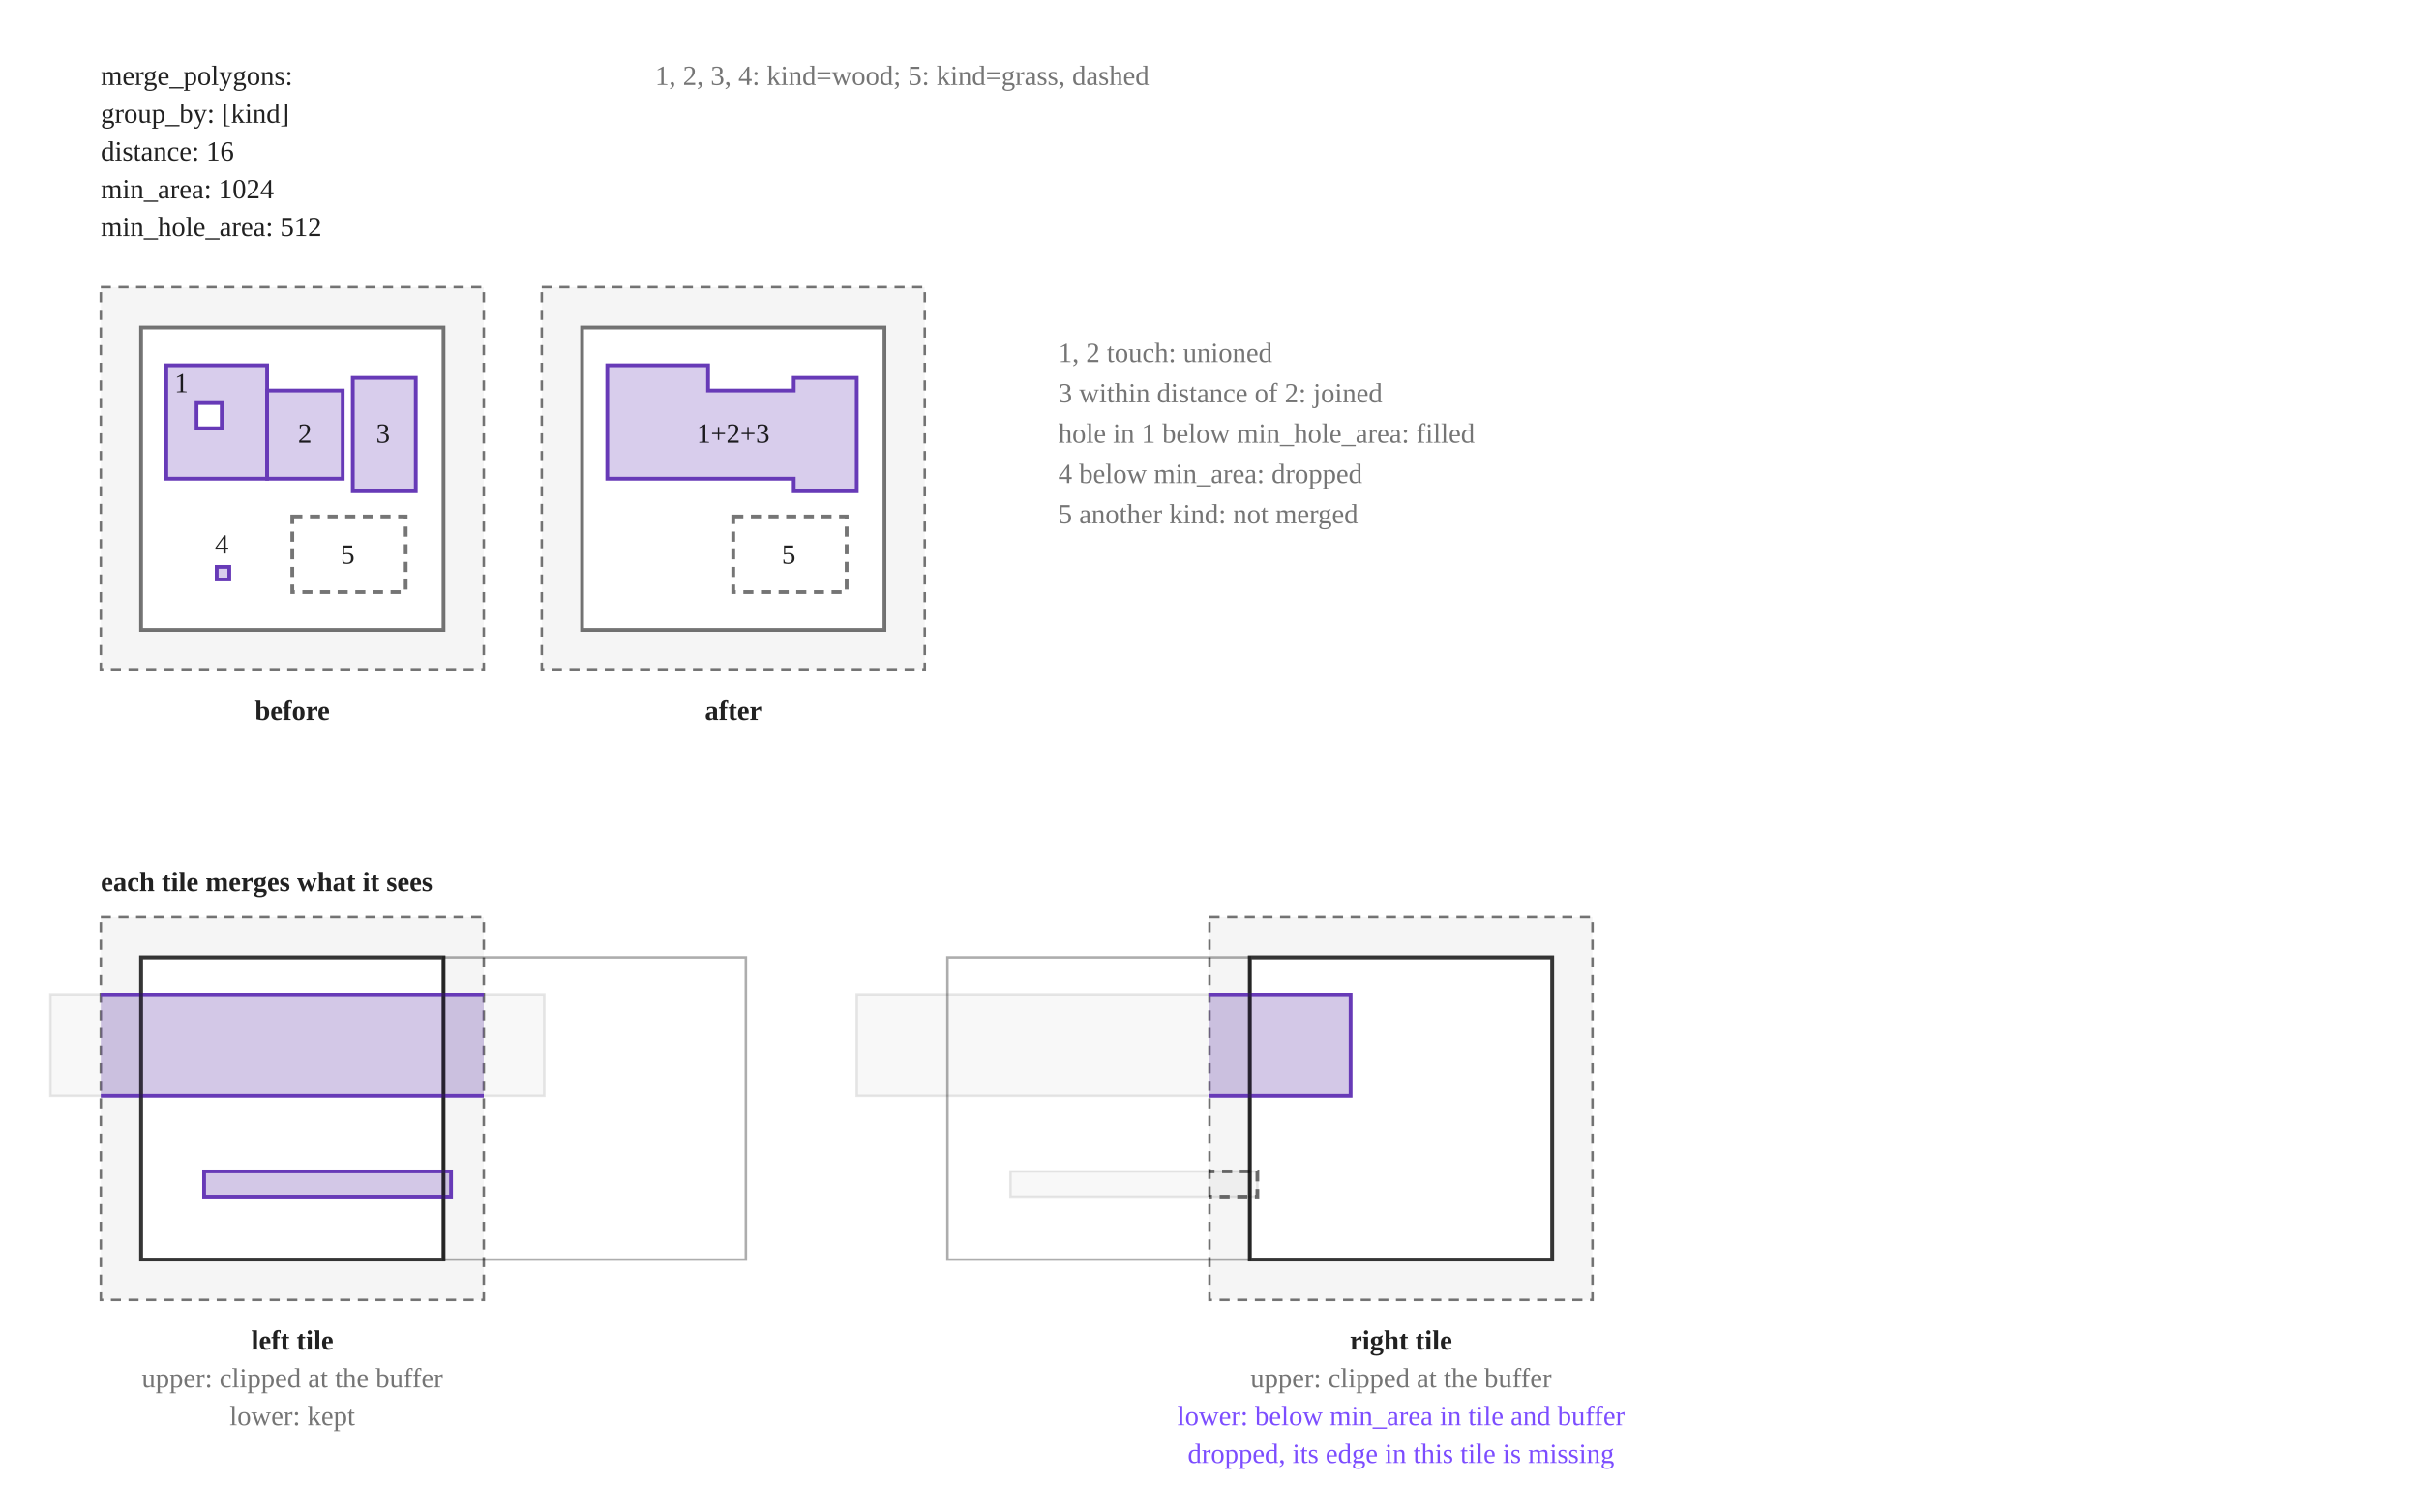
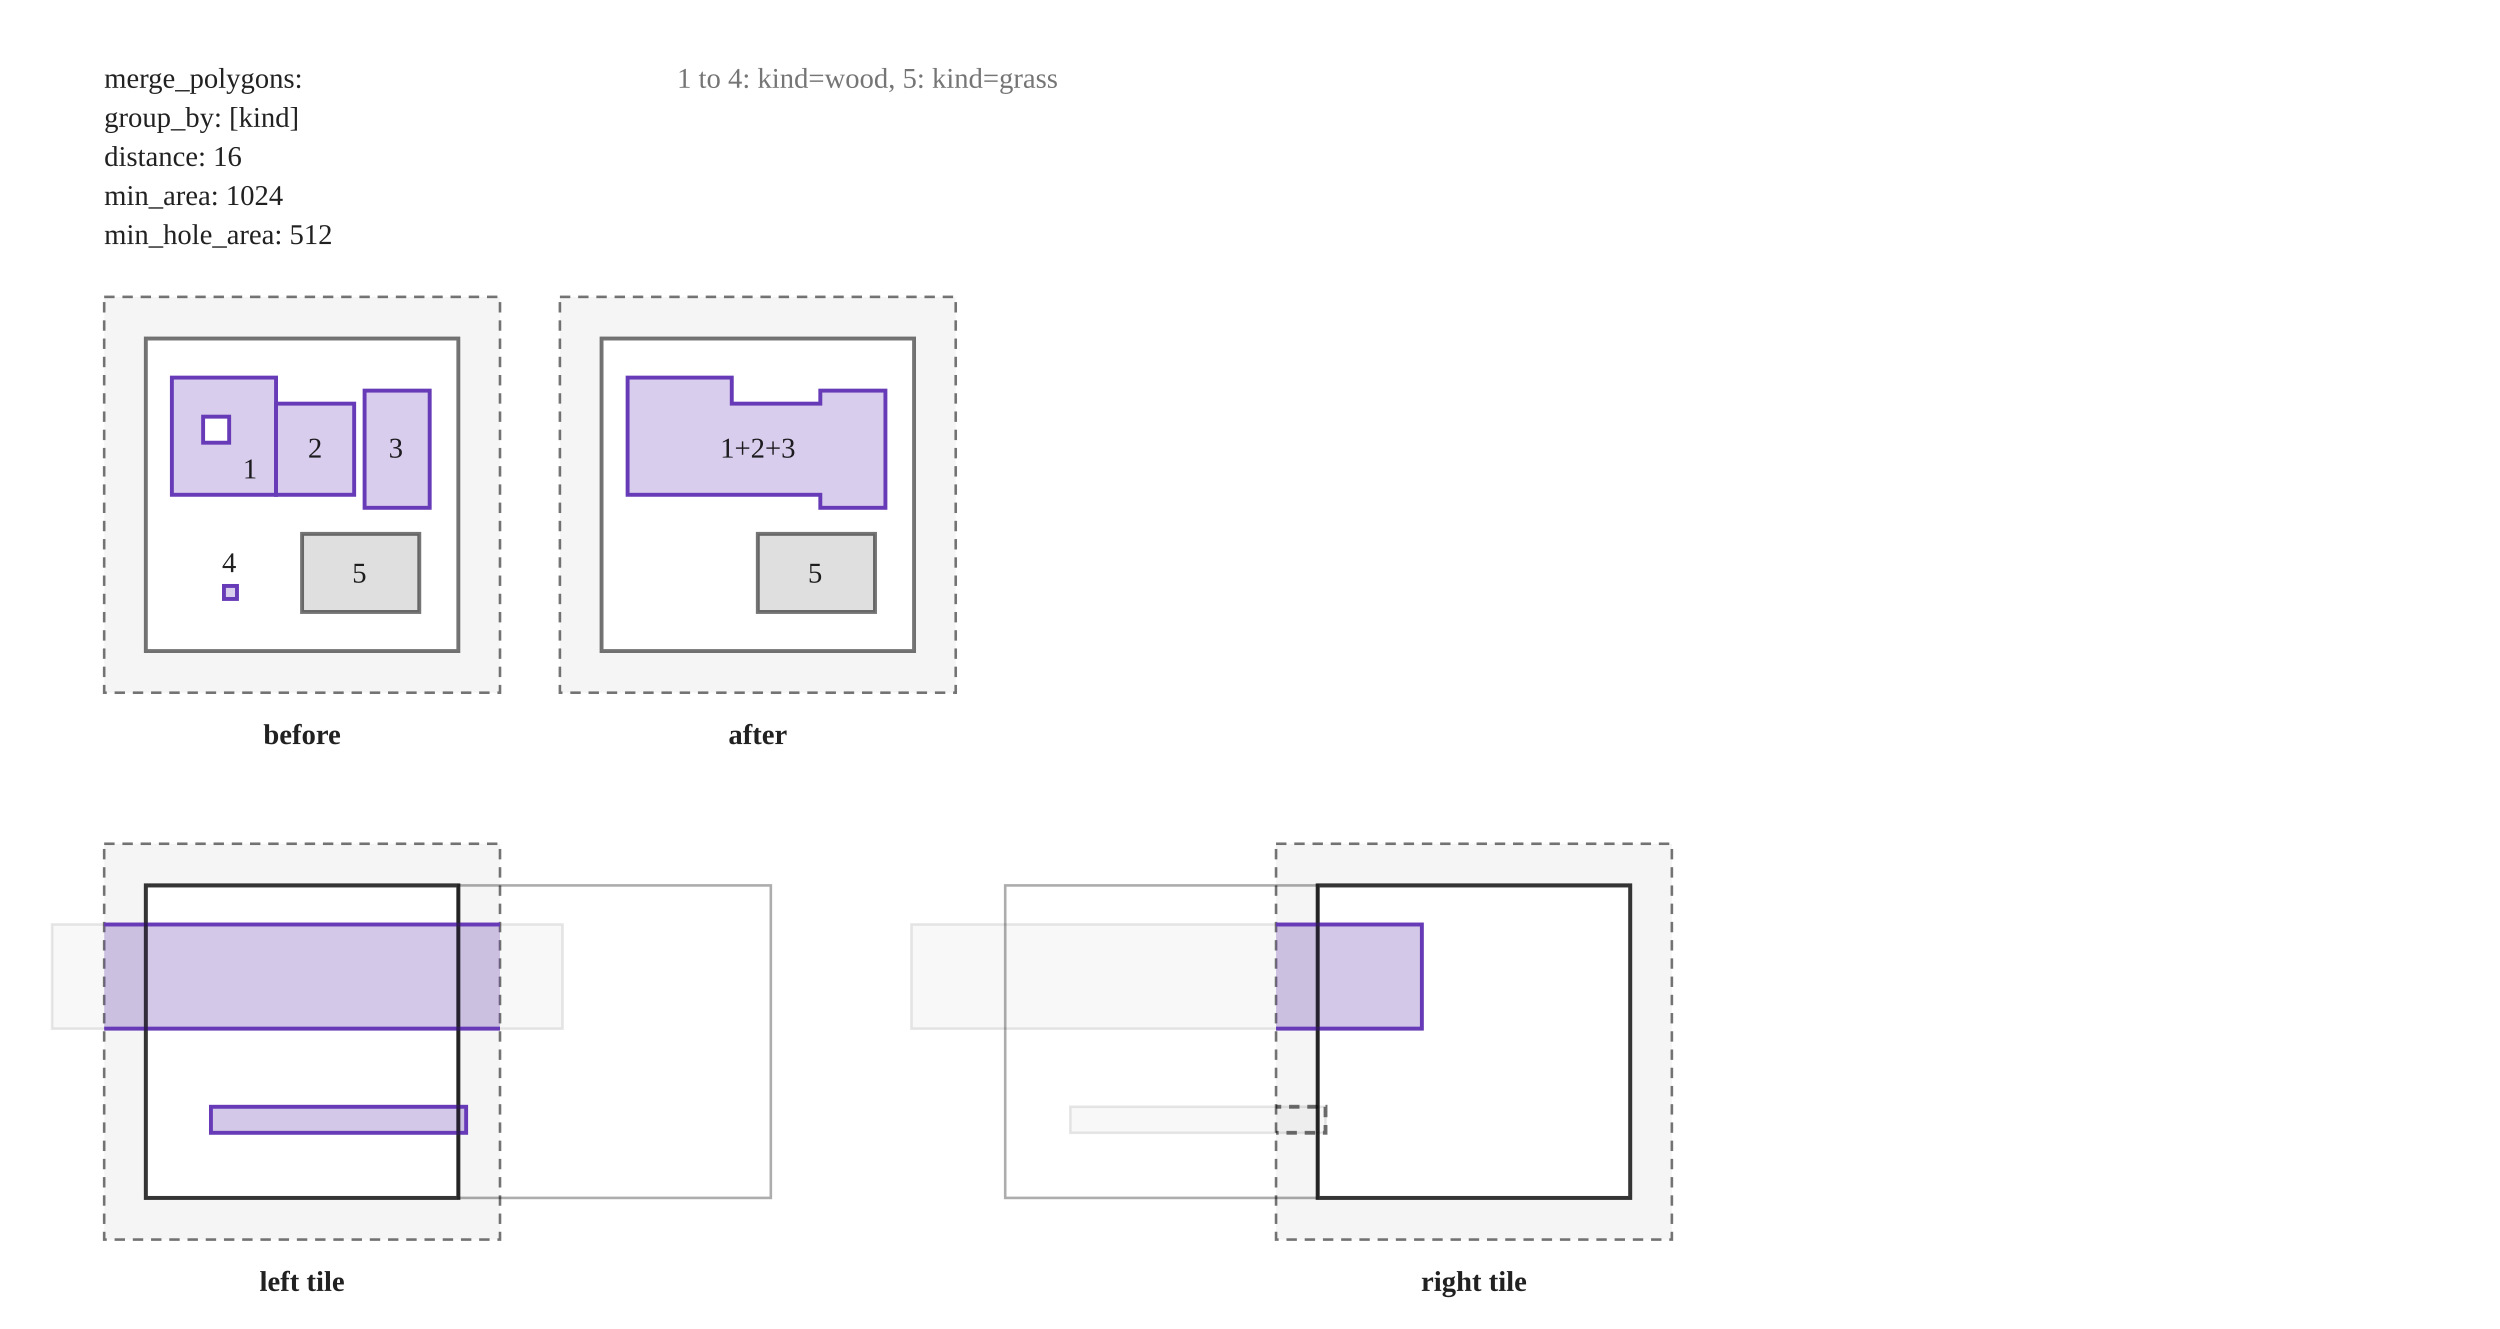
- <svg xmlns="http://www.w3.org/2000/svg" id="gen-pt-polygons" viewBox="0 0 960 600" width="100%" role="img" aria-label="merge_polygons unions a group's polygons in each tile on its own: clipped to the tile and its buffer, joined across gaps below distance, small holes filled, small polygons dropped; min_area counts only the area in the tile and its buffer">
-   <style>#gen-pt-polygons{font-family:var(--md-text-font-family,system-ui),system-ui,sans-serif;font-size:13px}#gen-pt-polygons .fg{fill:var(--md-default-fg-color,#000000de)}#gen-pt-polygons .muted{fill:var(--md-default-fg-color--light,#0000008a)}#gen-pt-polygons .line{stroke:var(--md-default-fg-color--lighter,#00000052);fill:none}#gen-pt-polygons .arrow{stroke:var(--md-default-fg-color--light,#0000008a);fill:none;stroke-width:1.5}#gen-pt-polygons .head{fill:var(--md-default-fg-color--light,#0000008a)}#gen-pt-polygons text{dominant-baseline:central}#gen-pt-polygons .t{font-weight:600}#gen-pt-polygons .s{font-size:11px}#gen-pt-polygons .mono{font-family:var(--md-code-font-family,ui-monospace),ui-monospace,monospace;font-size:11px}@media (prefers-reduced-motion:reduce){#gen-pt-polygons .motion{display:none}}#gen-pt-polygons .b-read{fill:var(--md-code-bg-color,#f5f5f5);stroke:var(--md-default-fg-color--lighter,#00000052);stroke-width:1.5}#gen-pt-polygons .f-read{fill:var(--md-default-fg-color--light,#0000008a)}#gen-pt-polygons .k-read{stroke:var(--md-default-fg-color--light,#0000008a)}#gen-pt-polygons .b-render{fill:var(--md-primary-fg-color,#673ab7);fill-opacity:.1;stroke:var(--md-primary-fg-color,#673ab7);stroke-width:1.5}#gen-pt-polygons .f-render{fill:var(--md-accent-fg-color,#7c4dff)}#gen-pt-polygons .k-render{stroke:var(--md-primary-fg-color,#673ab7)}#gen-pt-polygons .b-sort{fill:var(--md-primary-fg-color,#673ab7);fill-opacity:.1;stroke:var(--md-primary-fg-color,#673ab7);stroke-width:1.5}#gen-pt-polygons .f-sort{fill:var(--md-accent-fg-color,#7c4dff)}#gen-pt-polygons .k-sort{stroke:var(--md-primary-fg-color,#673ab7)}#gen-pt-polygons .b-encode{fill:var(--md-primary-fg-color,#673ab7);fill-opacity:.1;stroke:var(--md-primary-fg-color,#673ab7);stroke-width:1.5}#gen-pt-polygons .f-encode{fill:var(--md-accent-fg-color,#7c4dff)}#gen-pt-polygons .k-encode{stroke:var(--md-primary-fg-color,#673ab7)}#gen-pt-polygons .b-write{fill:var(--md-primary-fg-color,#673ab7);fill-opacity:.1;stroke:var(--md-primary-fg-color,#673ab7);stroke-width:1.5}#gen-pt-polygons .f-write{fill:var(--md-accent-fg-color,#7c4dff)}#gen-pt-polygons .k-write{stroke:var(--md-primary-fg-color,#673ab7)}#gen-pt-polygons .b-alert{fill:var(--md-accent-fg-color,#7c4dff);fill-opacity:.1;stroke:var(--md-accent-fg-color,#7c4dff);stroke-width:1.5}#gen-pt-polygons .f-alert{fill:var(--md-accent-fg-color,#7c4dff)}#gen-pt-polygons .k-alert{stroke:var(--md-accent-fg-color,#7c4dff)}#gen-pt-polygons .pre{white-space:pre}#gen-pt-polygons .tile{fill:var(--md-default-bg-color,#fff);stroke:var(--md-default-fg-color--light,#0000008a);stroke-width:1.5}#gen-pt-polygons .edge{fill:none;stroke:var(--md-default-fg-color--light,#0000008a);stroke-width:1.5}#gen-pt-polygons .other{fill:none;stroke:var(--md-default-fg-color--lighter,#00000052);stroke-width:1}#gen-pt-polygons .win{fill:var(--md-code-bg-color,#f5f5f5);stroke:var(--md-default-fg-color--light,#0000008a);stroke-width:1;stroke-dasharray:4 3}#gen-pt-polygons .sq{fill:none;stroke:var(--md-default-fg-color--lighter,#00000052);stroke-width:1;stroke-dasharray:2 3}#gen-pt-polygons .keep{fill:var(--md-primary-fg-color,#673ab7)}#gen-pt-polygons .drop{fill:var(--md-default-bg-color,#fff);stroke:var(--md-default-fg-color--light,#0000008a);stroke-width:1.5}#gen-pt-polygons .unseen{opacity:.3}#gen-pt-polygons .ln{stroke:var(--md-primary-fg-color,#673ab7);stroke-width:3;fill:none;stroke-linecap:round;stroke-linejoin:round}#gen-pt-polygons .lnd{stroke:var(--md-default-fg-color--light,#0000008a);stroke-width:2;fill:none;stroke-dasharray:5 4}#gen-pt-polygons .lnf{stroke:var(--md-default-fg-color--lighter,#00000052);stroke-width:2;fill:none;stroke-linecap:round;stroke-linejoin:round}#gen-pt-polygons .pg{fill:var(--md-primary-fg-color,#673ab7);fill-opacity:.25;stroke:var(--md-primary-fg-color,#673ab7);stroke-width:1.5;fill-rule:evenodd}#gen-pt-polygons .pgd{fill:none;stroke:var(--md-default-fg-color--light,#0000008a);stroke-width:1.5;stroke-dasharray:4 3;fill-rule:evenodd}#gen-pt-polygons .pgf{fill:var(--md-default-fg-color--lighter,#00000052);fill-opacity:.3;stroke:var(--md-default-fg-color--lighter,#00000052);stroke-width:1;fill-rule:evenodd}#gen-pt-polygons .end{fill:var(--md-default-bg-color,#fff);stroke:var(--md-primary-fg-color,#673ab7);stroke-width:1.5}#gen-pt-polygons .ring{fill:none;stroke:var(--md-default-fg-color--light,#0000008a);stroke-width:1;stroke-dasharray:3 3}#gen-pt-polygons .gap{fill:none;stroke:var(--md-accent-fg-color,#7c4dff);stroke-width:2}#gen-pt-polygons .rep{fill:var(--md-accent-fg-color,#7c4dff)}</style>
+ <svg xmlns="http://www.w3.org/2000/svg" id="gen-pt-polygons" viewBox="0 0 960 510" width="100%" role="img" aria-label="merge_polygons unions a group's polygons in each tile: 1 and 2 touch, 3 is within distance, the hole in 1 is below min_hole_area and 4 below min_area; min_area counts only the part in the tile and its buffer, so the lower polygon is dropped from the right tile">
+   <style>#gen-pt-polygons{font-family:var(--md-text-font-family,system-ui),system-ui,sans-serif;font-size:13px}#gen-pt-polygons .fg{fill:var(--md-default-fg-color,#000000de)}#gen-pt-polygons .muted{fill:var(--md-default-fg-color--light,#0000008a)}#gen-pt-polygons .line{stroke:var(--md-default-fg-color--lighter,#00000052);fill:none}#gen-pt-polygons .arrow{stroke:var(--md-default-fg-color--light,#0000008a);fill:none;stroke-width:1.5}#gen-pt-polygons .head{fill:var(--md-default-fg-color--light,#0000008a)}#gen-pt-polygons text{dominant-baseline:central}#gen-pt-polygons .t{font-weight:600}#gen-pt-polygons .s{font-size:11px}#gen-pt-polygons .mono{font-family:var(--md-code-font-family,ui-monospace),ui-monospace,monospace;font-size:11px}@media (prefers-reduced-motion:reduce){#gen-pt-polygons .motion{display:none}}#gen-pt-polygons .b-read{fill:var(--md-code-bg-color,#f5f5f5);stroke:var(--md-default-fg-color--lighter,#00000052);stroke-width:1.5}#gen-pt-polygons .f-read{fill:var(--md-default-fg-color--light,#0000008a)}#gen-pt-polygons .k-read{stroke:var(--md-default-fg-color--light,#0000008a)}#gen-pt-polygons .b-render{fill:var(--md-primary-fg-color,#673ab7);fill-opacity:.1;stroke:var(--md-primary-fg-color,#673ab7);stroke-width:1.5}#gen-pt-polygons .f-render{fill:var(--md-accent-fg-color,#7c4dff)}#gen-pt-polygons .k-render{stroke:var(--md-primary-fg-color,#673ab7)}#gen-pt-polygons .b-sort{fill:var(--md-primary-fg-color,#673ab7);fill-opacity:.1;stroke:var(--md-primary-fg-color,#673ab7);stroke-width:1.5}#gen-pt-polygons .f-sort{fill:var(--md-accent-fg-color,#7c4dff)}#gen-pt-polygons .k-sort{stroke:var(--md-primary-fg-color,#673ab7)}#gen-pt-polygons .b-encode{fill:var(--md-primary-fg-color,#673ab7);fill-opacity:.1;stroke:var(--md-primary-fg-color,#673ab7);stroke-width:1.5}#gen-pt-polygons .f-encode{fill:var(--md-accent-fg-color,#7c4dff)}#gen-pt-polygons .k-encode{stroke:var(--md-primary-fg-color,#673ab7)}#gen-pt-polygons .b-write{fill:var(--md-primary-fg-color,#673ab7);fill-opacity:.1;stroke:var(--md-primary-fg-color,#673ab7);stroke-width:1.5}#gen-pt-polygons .f-write{fill:var(--md-accent-fg-color,#7c4dff)}#gen-pt-polygons .k-write{stroke:var(--md-primary-fg-color,#673ab7)}#gen-pt-polygons .b-alert{fill:var(--md-accent-fg-color,#7c4dff);fill-opacity:.1;stroke:var(--md-accent-fg-color,#7c4dff);stroke-width:1.5}#gen-pt-polygons .f-alert{fill:var(--md-accent-fg-color,#7c4dff)}#gen-pt-polygons .k-alert{stroke:var(--md-accent-fg-color,#7c4dff)}#gen-pt-polygons .pre{white-space:pre}#gen-pt-polygons .tile{fill:var(--md-default-bg-color,#fff);stroke:var(--md-default-fg-color--light,#0000008a);stroke-width:1.5}#gen-pt-polygons .edge{fill:none;stroke:var(--md-default-fg-color--light,#0000008a);stroke-width:1.5}#gen-pt-polygons .other{fill:none;stroke:var(--md-default-fg-color--lighter,#00000052);stroke-width:1}#gen-pt-polygons .win{fill:var(--md-code-bg-color,#f5f5f5);stroke:var(--md-default-fg-color--light,#0000008a);stroke-width:1;stroke-dasharray:4 3}#gen-pt-polygons .sq{fill:none;stroke:var(--md-default-fg-color--lighter,#00000052);stroke-width:1;stroke-dasharray:2 3}#gen-pt-polygons .keep{fill:var(--md-primary-fg-color,#673ab7)}#gen-pt-polygons .drop{fill:var(--md-default-bg-color,#fff);stroke:var(--md-default-fg-color--light,#0000008a);stroke-width:1.5}#gen-pt-polygons .unseen{opacity:.3}#gen-pt-polygons .ln{stroke:var(--md-primary-fg-color,#673ab7);stroke-width:3;fill:none;stroke-linecap:round;stroke-linejoin:round}#gen-pt-polygons .lnd{stroke:var(--md-default-fg-color--light,#0000008a);stroke-width:2;fill:none;stroke-dasharray:5 4}#gen-pt-polygons .lnf{stroke:var(--md-default-fg-color--lighter,#00000052);stroke-width:2;fill:none;stroke-linecap:round;stroke-linejoin:round}#gen-pt-polygons .pg{fill:var(--md-primary-fg-color,#673ab7);fill-opacity:.25;stroke:var(--md-primary-fg-color,#673ab7);stroke-width:1.5;fill-rule:evenodd}#gen-pt-polygons .pgo{fill:var(--md-default-fg-color--lighter,#00000052);fill-opacity:.4;stroke:var(--md-default-fg-color--light,#0000008a);stroke-width:1.5}#gen-pt-polygons .pgd{fill:none;stroke:var(--md-default-fg-color--light,#0000008a);stroke-width:1.5;stroke-dasharray:4 3;fill-rule:evenodd}#gen-pt-polygons .pgf{fill:var(--md-default-fg-color--lighter,#00000052);fill-opacity:.3;stroke:var(--md-default-fg-color--lighter,#00000052);stroke-width:1;fill-rule:evenodd}#gen-pt-polygons .end{fill:var(--md-default-bg-color,#fff);stroke:var(--md-primary-fg-color,#673ab7);stroke-width:1.5}#gen-pt-polygons .ring{fill:none;stroke:var(--md-default-fg-color--light,#0000008a);stroke-width:1;stroke-dasharray:3 3}#gen-pt-polygons .rep{fill:var(--md-accent-fg-color,#7c4dff)}</style>
  <text class="mono fg pre" x="40" y="30" text-anchor="start">merge_polygons:</text>
  <text class="mono fg pre" x="40" y="45" text-anchor="start">  group_by: [kind]</text>
  <text class="mono fg pre" x="40" y="60" text-anchor="start">  distance: 16</text>
  <text class="mono fg pre" x="40" y="75" text-anchor="start">  min_area: 1024</text>
  <text class="mono fg pre" x="40" y="90" text-anchor="start">  min_hole_area: 512</text>
-   <text class="muted s" x="260" y="30" text-anchor="start">1, 2, 3, 4: kind=wood; 5: kind=grass, dashed</text>
+   <text class="muted s" x="260" y="30" text-anchor="start">1 to 4: kind=wood, 5: kind=grass</text>
  <rect class="win" x="40" y="114" width="152" height="152" />
  <rect class="tile" x="56" y="130" width="120" height="120" />
  <clipPath id="gen-pt-polygons-c1">
    <rect x="40" y="114" width="152" height="152" />
  </clipPath>
  <path class="pg" d="M66 145 L106 145 L106 190 L66 190 ZM78 160 L88 160 L88 170 L78 170 Z" clip-path="url(#gen-pt-polygons-c1)" />
  <clipPath id="gen-pt-polygons-c2">
    <rect x="40" y="114" width="152" height="152" />
  </clipPath>
  <path class="pg" d="M106 155 L136 155 L136 190 L106 190 Z" clip-path="url(#gen-pt-polygons-c2)" />
  <clipPath id="gen-pt-polygons-c3">
    <rect x="40" y="114" width="152" height="152" />
  </clipPath>
  <path class="pg" d="M140 150 L165 150 L165 195 L140 195 Z" clip-path="url(#gen-pt-polygons-c3)" />
  <clipPath id="gen-pt-polygons-c4">
    <rect x="40" y="114" width="152" height="152" />
  </clipPath>
  <path class="pg" d="M86 225 L91 225 L91 230 L86 230 Z" clip-path="url(#gen-pt-polygons-c4)" />
  <clipPath id="gen-pt-polygons-c5">
    <rect x="40" y="114" width="152" height="152" />
  </clipPath>
-   <path class="pgd" d="M116 205 L161 205 L161 235 L116 235 Z" clip-path="url(#gen-pt-polygons-c5)" />
-   <text class="fg s" x="72" y="152" text-anchor="middle">1</text>
+   <path class="pgo" d="M116 205 L161 205 L161 235 L116 235 Z" clip-path="url(#gen-pt-polygons-c5)" />
+   <text class="fg s" x="96" y="180" text-anchor="middle">1</text>
  <text class="fg s" x="121" y="172" text-anchor="middle">2</text>
  <text class="fg s" x="152" y="172" text-anchor="middle">3</text>
  <text class="fg s" x="88" y="216" text-anchor="middle">4</text>
  <text class="fg s" x="138" y="220" text-anchor="middle">5</text>
  <text class="fg t s" x="116" y="282" text-anchor="middle">before</text>
  <rect class="win" x="215" y="114" width="152" height="152" />
  <rect class="tile" x="231" y="130" width="120" height="120" />
  <clipPath id="gen-pt-polygons-c6">
    <rect x="215" y="114" width="152" height="152" />
  </clipPath>
  <path class="pg" d="M241 145 L281 145 L281 155 L315 155 L315 150 L340 150 L340 195 L315 195 L315 190 L241 190 Z" clip-path="url(#gen-pt-polygons-c6)" />
  <clipPath id="gen-pt-polygons-c7">
    <rect x="215" y="114" width="152" height="152" />
  </clipPath>
-   <path class="pgd" d="M291 205 L336 205 L336 235 L291 235 Z" clip-path="url(#gen-pt-polygons-c7)" />
+   <path class="pgo" d="M291 205 L336 205 L336 235 L291 235 Z" clip-path="url(#gen-pt-polygons-c7)" />
  <text class="fg s" x="291" y="172" text-anchor="middle">1+2+3</text>
  <text class="fg s" x="313" y="220" text-anchor="middle">5</text>
  <text class="fg t s" x="291" y="282" text-anchor="middle">after</text>
-   <text class="muted s" x="420" y="140" text-anchor="start">1, 2 touch: unioned</text>
-   <text class="muted s" x="420" y="156" text-anchor="start">3 within distance of 2: joined</text>
-   <text class="muted s" x="420" y="172" text-anchor="start">hole in 1 below min_hole_area: filled</text>
-   <text class="muted s" x="420" y="188" text-anchor="start">4 below min_area: dropped</text>
-   <text class="muted s" x="420" y="204" text-anchor="start">5 another kind: not merged</text>
-   <text class="fg t s" x="40" y="350" text-anchor="start">each tile merges what it sees</text>
-   <rect class="win" x="40" y="364" width="152" height="152" />
-   <rect class="tile" x="56" y="380" width="120" height="120" />
-   <rect class="other" x="176" y="380" width="120" height="120" />
-   <path class="pgf unseen" d="M20 395 L216 395 L216 435 L20 435 Z" />
+   <rect class="win" x="40" y="324" width="152" height="152" />
+   <rect class="tile" x="56" y="340" width="120" height="120" />
+   <rect class="other" x="176" y="340" width="120" height="120" />
+   <path class="pgf unseen" d="M20 355 L216 355 L216 395 L20 395 Z" />
  <clipPath id="gen-pt-polygons-c8">
-     <rect x="40" y="364" width="152" height="152" />
+     <rect x="40" y="324" width="152" height="152" />
  </clipPath>
-   <path class="pg" d="M20 395 L216 395 L216 435 L20 435 Z" clip-path="url(#gen-pt-polygons-c8)" />
-   <path class="pgf unseen" d="M81 465 L179 465 L179 475 L81 475 Z" />
+   <path class="pg" d="M20 355 L216 355 L216 395 L20 395 Z" clip-path="url(#gen-pt-polygons-c8)" />
+   <path class="pgf unseen" d="M81 425 L179 425 L179 435 L81 435 Z" />
  <clipPath id="gen-pt-polygons-c9">
-     <rect x="40" y="364" width="152" height="152" />
+     <rect x="40" y="324" width="152" height="152" />
  </clipPath>
-   <path class="pg" d="M81 465 L179 465 L179 475 L81 475 Z" clip-path="url(#gen-pt-polygons-c9)" />
-   <rect class="edge" x="56" y="380" width="120" height="120" />
-   <text class="fg t s" x="116" y="532" text-anchor="middle">left tile</text>
-   <text class="muted s" x="116" y="547" text-anchor="middle">upper: clipped at the buffer</text>
-   <text class="muted s" x="116" y="562" text-anchor="middle">lower: kept</text>
-   <rect class="win" x="480" y="364" width="152" height="152" />
-   <rect class="tile" x="496" y="380" width="120" height="120" />
-   <rect class="other" x="376" y="380" width="120" height="120" />
-   <path class="pgf unseen" d="M340 395 L536 395 L536 435 L340 435 Z" />
+   <path class="pg" d="M81 425 L179 425 L179 435 L81 435 Z" clip-path="url(#gen-pt-polygons-c9)" />
+   <rect class="edge" x="56" y="340" width="120" height="120" />
+   <text class="fg t s" x="116" y="492" text-anchor="middle">left tile</text>
+   <rect class="win" x="490" y="324" width="152" height="152" />
+   <rect class="tile" x="506" y="340" width="120" height="120" />
+   <rect class="other" x="386" y="340" width="120" height="120" />
+   <path class="pgf unseen" d="M350 355 L546 355 L546 395 L350 395 Z" />
  <clipPath id="gen-pt-polygons-c10">
-     <rect x="480" y="364" width="152" height="152" />
+     <rect x="490" y="324" width="152" height="152" />
  </clipPath>
-   <path class="pg" d="M340 395 L536 395 L536 435 L340 435 Z" clip-path="url(#gen-pt-polygons-c10)" />
-   <path class="pgf unseen" d="M401 465 L499 465 L499 475 L401 475 Z" />
+   <path class="pg" d="M350 355 L546 355 L546 395 L350 395 Z" clip-path="url(#gen-pt-polygons-c10)" />
+   <path class="pgf unseen" d="M411 425 L509 425 L509 435 L411 435 Z" />
  <clipPath id="gen-pt-polygons-c11">
-     <rect x="480" y="364" width="152" height="152" />
+     <rect x="490" y="324" width="152" height="152" />
  </clipPath>
-   <path class="pgd" d="M401 465 L499 465 L499 475 L401 475 Z" clip-path="url(#gen-pt-polygons-c11)" />
-   <rect class="edge" x="496" y="380" width="120" height="120" />
-   <text class="fg t s" x="556" y="532" text-anchor="middle">right tile</text>
-   <text class="muted s" x="556" y="547" text-anchor="middle">upper: clipped at the buffer</text>
-   <text class="f-alert s" x="556" y="562" text-anchor="middle">lower: below min_area in tile and buffer</text>
-   <text class="f-alert s" x="556" y="577" text-anchor="middle">dropped, its edge in this tile is missing</text>
+   <path class="pgd" d="M411 425 L509 425 L509 435 L411 435 Z" clip-path="url(#gen-pt-polygons-c11)" />
+   <rect class="edge" x="506" y="340" width="120" height="120" />
+   <text class="fg t s" x="566" y="492" text-anchor="middle">right tile</text>
</svg>
